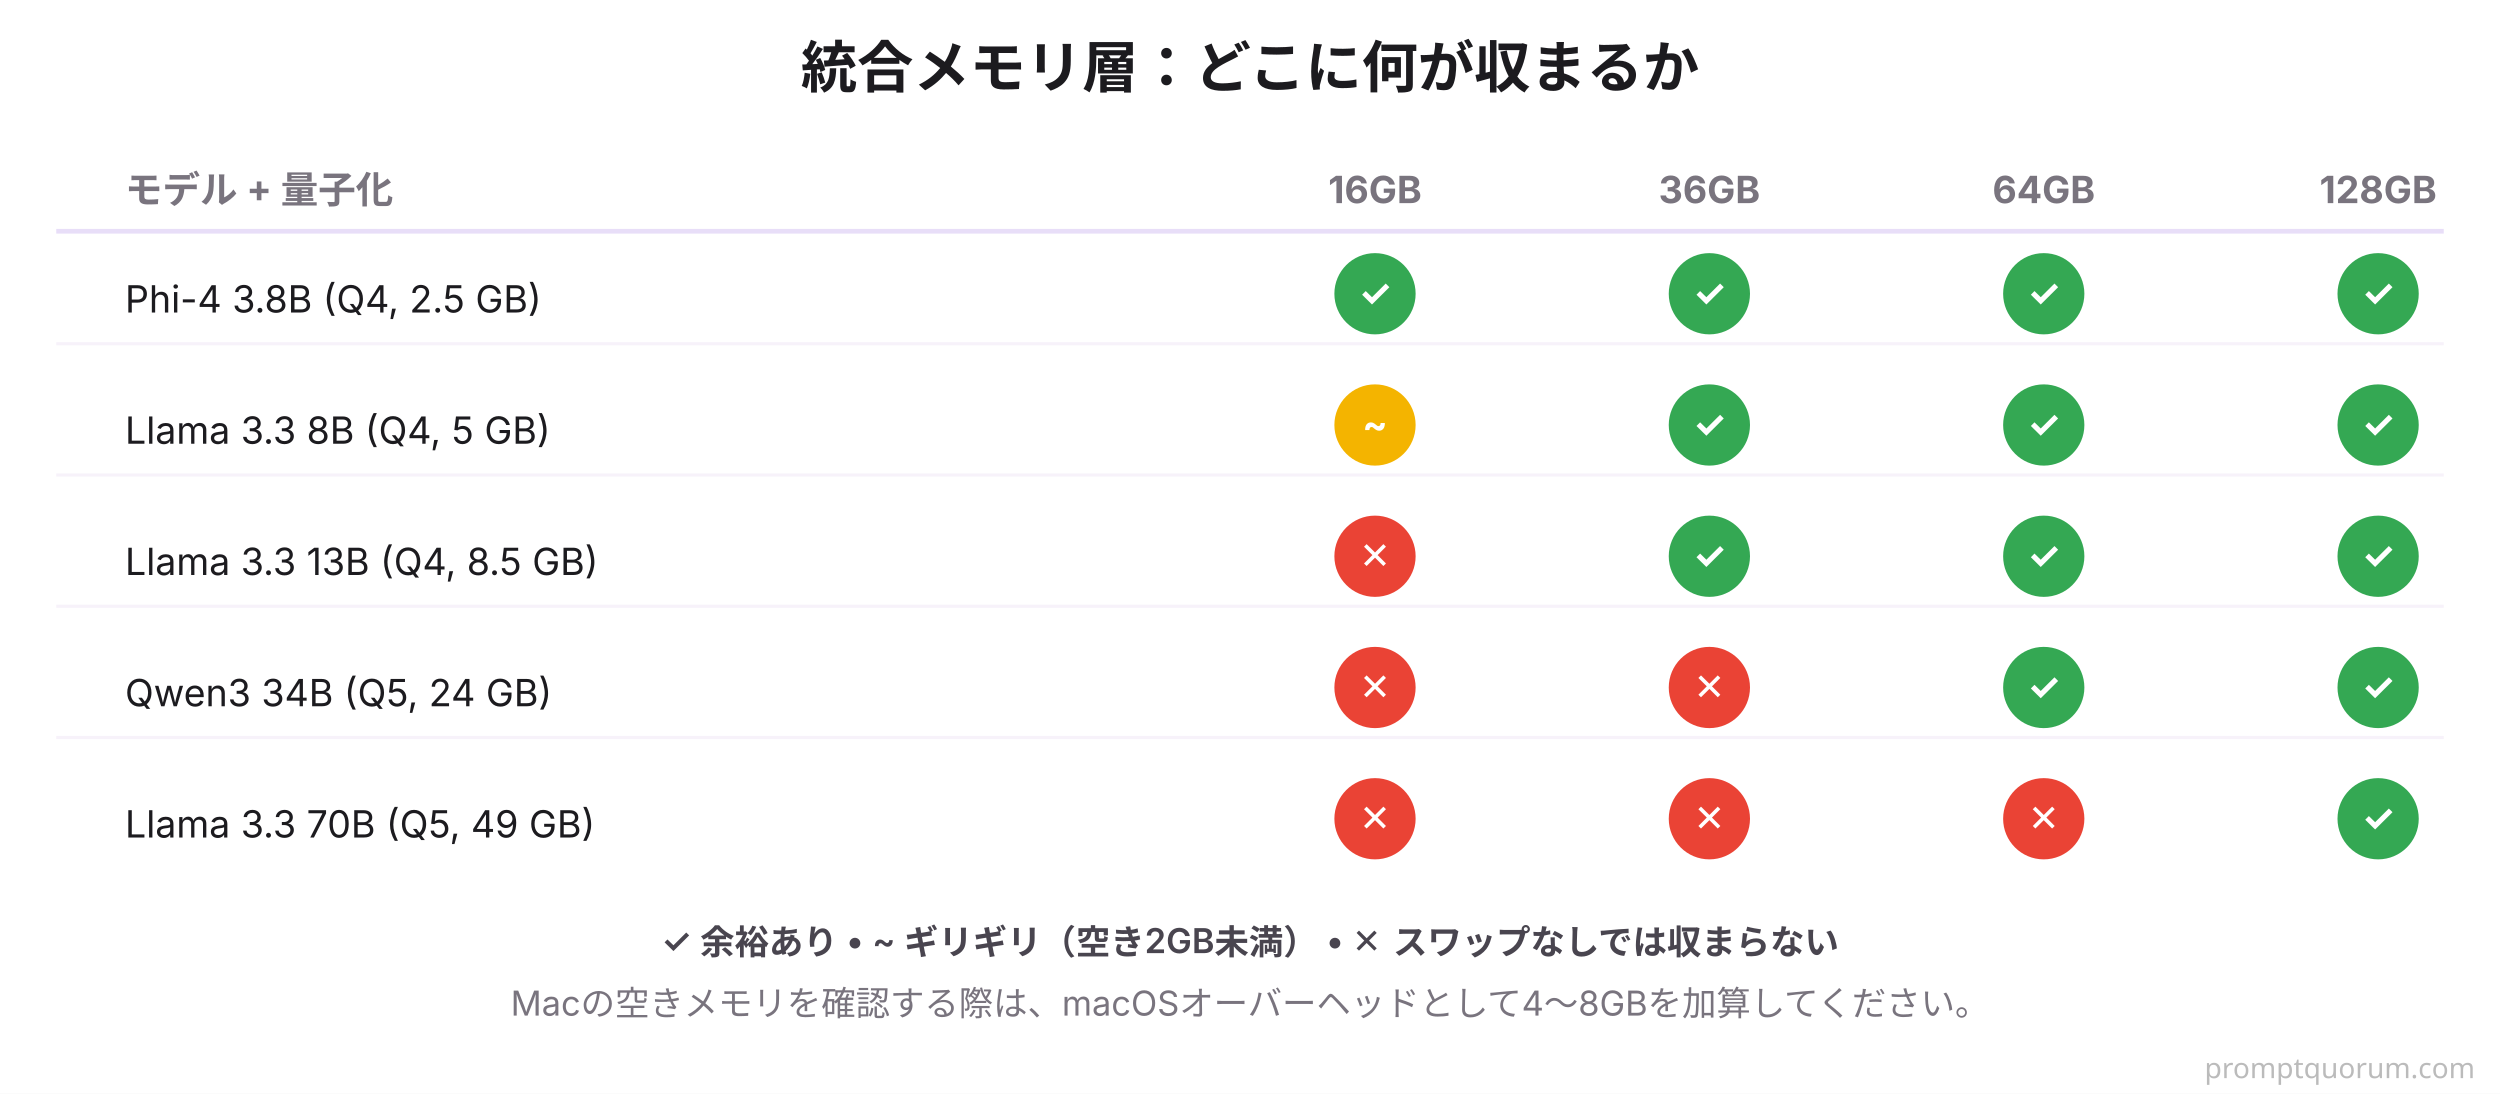
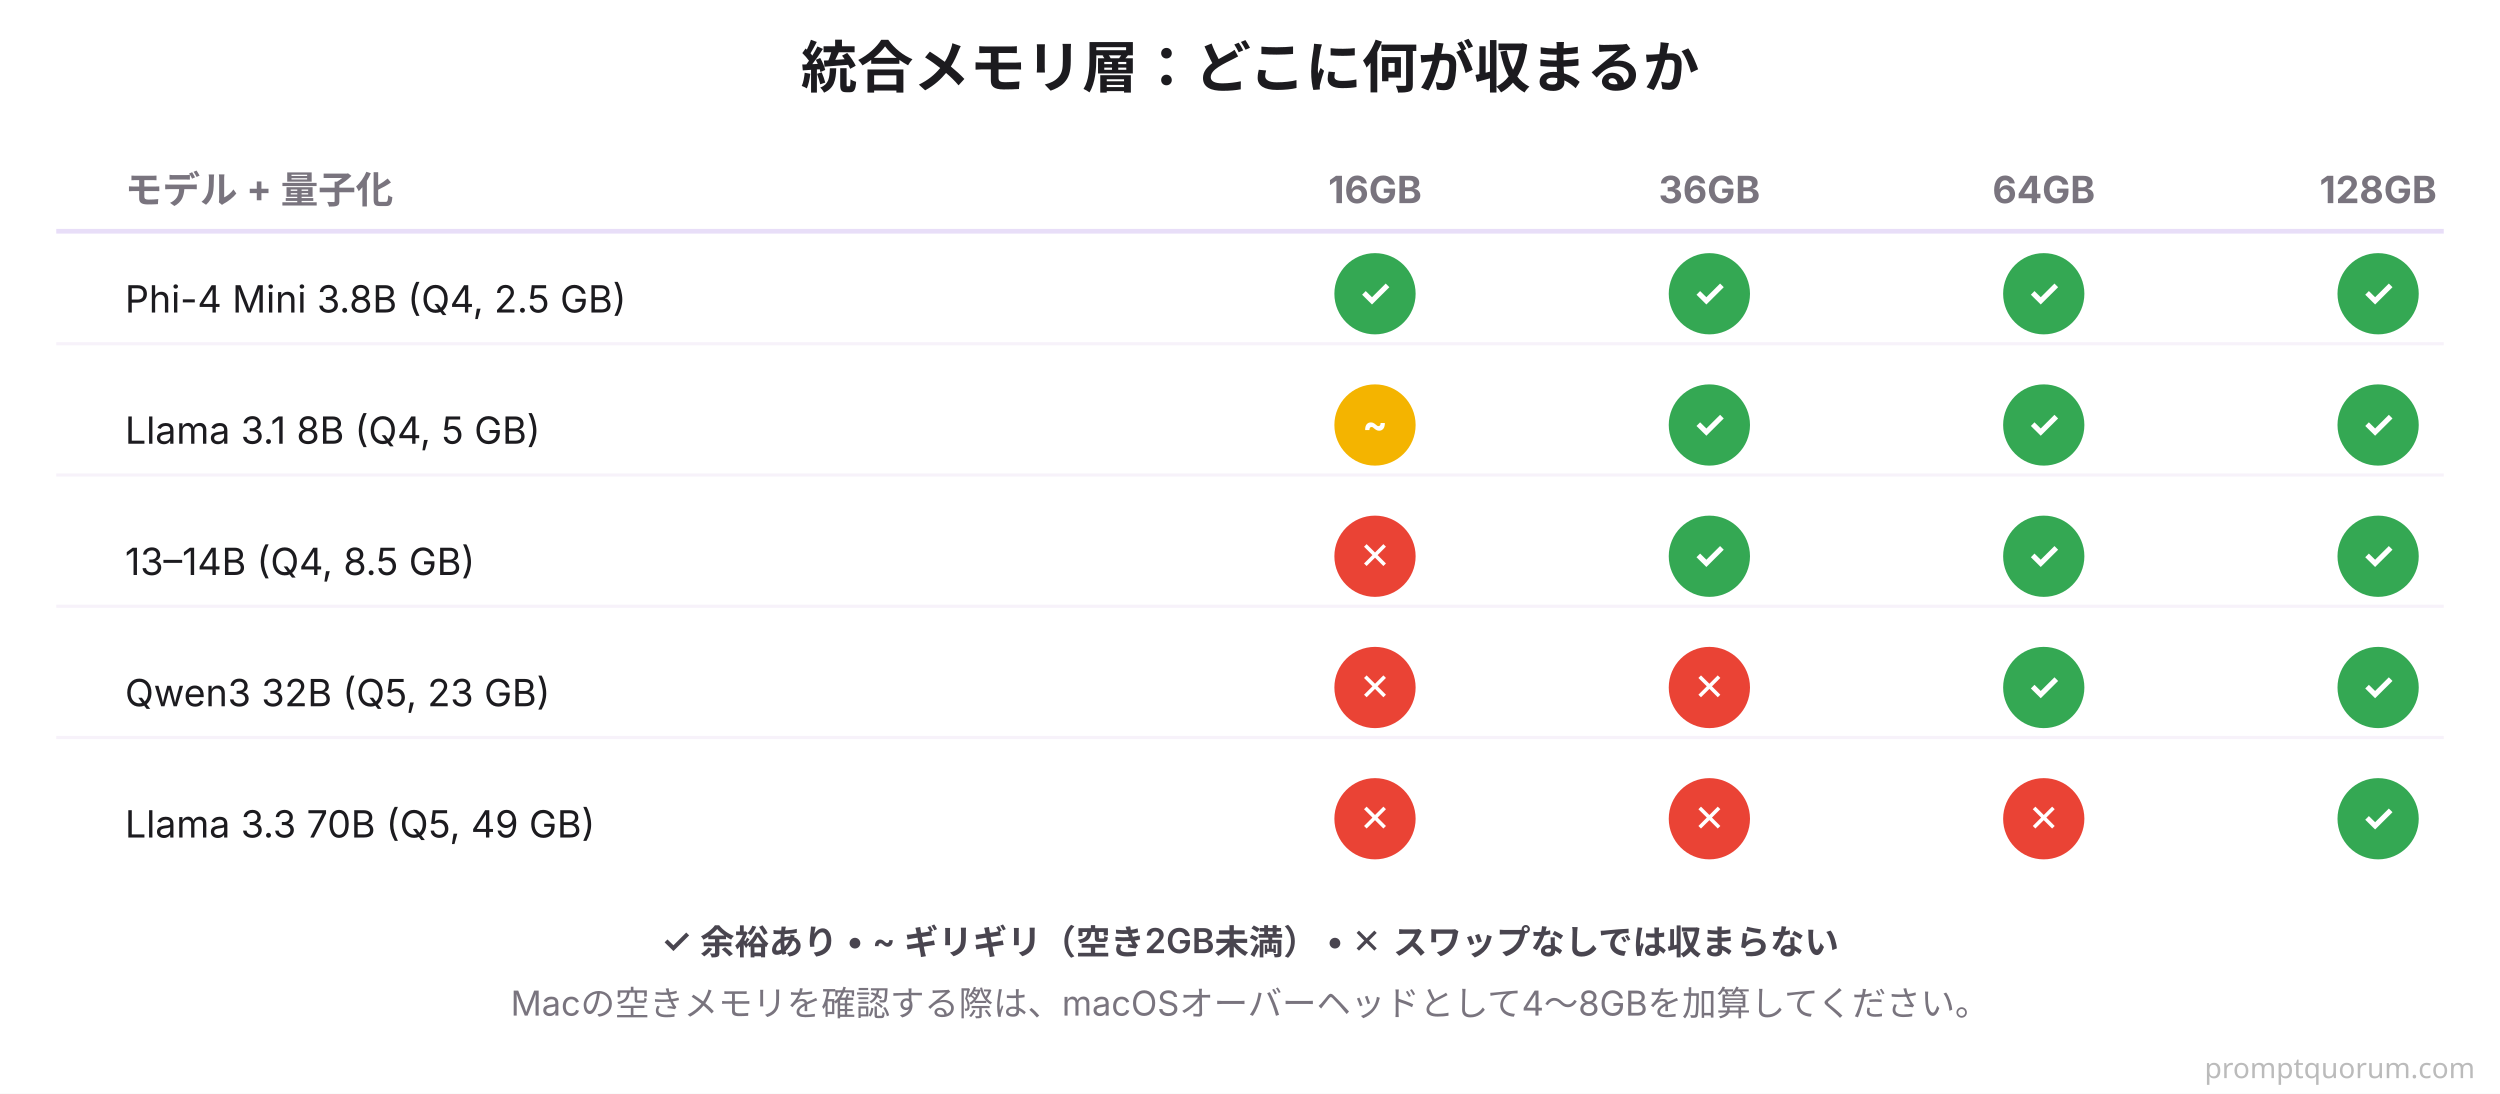
<svg xmlns="http://www.w3.org/2000/svg" viewBox="0 0 800 350" font-family="system-ui, -apple-system, sans-serif">
  <rect width="800" height="350" fill="#FFFFFF" />
  <text x="400" y="28" font-size="18" font-weight="700" fill="#1C1B1F" text-anchor="middle">統合メモリ層：どこに何が収まるか</text>
  <text x="40" y="65" font-size="12" font-weight="700" fill="#79747E">モデル + 量子化</text>
  <text x="440" y="65" font-size="12" font-weight="700" fill="#79747E" text-anchor="middle">16GB</text>
  <text x="547" y="65" font-size="12" font-weight="700" fill="#79747E" text-anchor="middle">36GB</text>
  <text x="654" y="65" font-size="12" font-weight="700" fill="#79747E" text-anchor="middle">64GB</text>
  <text x="761" y="65" font-size="12" font-weight="700" fill="#79747E" text-anchor="middle">128GB</text>
  <line x1="18" y1="74" x2="782" y2="74" stroke="#E8DEF8" stroke-width="1.5" />
-   <text x="40" y="100" font-size="12" fill="#1C1B1F">Phi-4 3.8B (Q4, 2.5 GB)</text>
+   <text x="40" y="100" font-size="12" fill="#1C1B1F">Phi-4 Mini 3.8B (Q4, 2.5 GB)</text>
  <circle cx="440" cy="94" r="13" fill="#34A853" />
  <text x="440" y="98" font-size="12" font-weight="700" fill="#FFFFFF" text-anchor="middle">✓</text>
  <circle cx="547" cy="94" r="13" fill="#34A853" />
  <text x="547" y="98" font-size="12" font-weight="700" fill="#FFFFFF" text-anchor="middle">✓</text>
  <circle cx="654" cy="94" r="13" fill="#34A853" />
  <text x="654" y="98" font-size="12" font-weight="700" fill="#FFFFFF" text-anchor="middle">✓</text>
  <circle cx="761" cy="94" r="13" fill="#34A853" />
  <text x="761" y="98" font-size="12" font-weight="700" fill="#FFFFFF" text-anchor="middle">✓</text>
  <line x1="18" y1="110" x2="782" y2="110" stroke="#F7F2FA" stroke-width="1" />
-   <text x="40" y="142" font-size="12" fill="#1C1B1F">Llama 3.3 8B (Q4, 5 GB)</text>
+   <text x="40" y="142" font-size="12" fill="#1C1B1F">Llama 3.1 8B (Q4, 5 GB)</text>
  <circle cx="440" cy="136" r="13" fill="#F4B400" />
  <text x="440" y="140" font-size="12" font-weight="700" fill="#FFFFFF" text-anchor="middle">~</text>
  <circle cx="547" cy="136" r="13" fill="#34A853" />
  <text x="547" y="140" font-size="12" font-weight="700" fill="#FFFFFF" text-anchor="middle">✓</text>
  <circle cx="654" cy="136" r="13" fill="#34A853" />
  <text x="654" y="140" font-size="12" font-weight="700" fill="#FFFFFF" text-anchor="middle">✓</text>
  <circle cx="761" cy="136" r="13" fill="#34A853" />
  <text x="761" y="140" font-size="12" font-weight="700" fill="#FFFFFF" text-anchor="middle">✓</text>
  <line x1="18" y1="152" x2="782" y2="152" stroke="#F7F2FA" stroke-width="1" />
-   <text x="40" y="184" font-size="12" fill="#1C1B1F">Llama 3.3 13B (Q4, 8.5 GB)</text>
+   <text x="40" y="184" font-size="12" fill="#1C1B1F">13–14B (Q4, 8.5 GB)</text>
  <circle cx="440" cy="178" r="13" fill="#EA4335" />
  <text x="440" y="182" font-size="12" font-weight="700" fill="#FFFFFF" text-anchor="middle">✕</text>
  <circle cx="547" cy="178" r="13" fill="#34A853" />
  <text x="547" y="182" font-size="12" font-weight="700" fill="#FFFFFF" text-anchor="middle">✓</text>
  <circle cx="654" cy="178" r="13" fill="#34A853" />
  <text x="654" y="182" font-size="12" font-weight="700" fill="#FFFFFF" text-anchor="middle">✓</text>
  <circle cx="761" cy="178" r="13" fill="#34A853" />
  <text x="761" y="182" font-size="12" font-weight="700" fill="#FFFFFF" text-anchor="middle">✓</text>
  <line x1="18" y1="194" x2="782" y2="194" stroke="#F7F2FA" stroke-width="1" />
-   <text x="40" y="226" font-size="12" fill="#1C1B1F">Qwen3 34B (Q5, 24 GB)</text>
+   <text x="40" y="226" font-size="12" fill="#1C1B1F">Qwen3 32B (Q5, 23 GB)</text>
  <circle cx="440" cy="220" r="13" fill="#EA4335" />
  <text x="440" y="224" font-size="12" font-weight="700" fill="#FFFFFF" text-anchor="middle">✕</text>
  <circle cx="547" cy="220" r="13" fill="#EA4335" />
  <text x="547" y="224" font-size="12" font-weight="700" fill="#FFFFFF" text-anchor="middle">✕</text>
  <circle cx="654" cy="220" r="13" fill="#34A853" />
  <text x="654" y="224" font-size="12" font-weight="700" fill="#FFFFFF" text-anchor="middle">✓</text>
  <circle cx="761" cy="220" r="13" fill="#34A853" />
  <text x="761" y="224" font-size="12" font-weight="700" fill="#FFFFFF" text-anchor="middle">✓</text>
  <line x1="18" y1="236" x2="782" y2="236" stroke="#F7F2FA" stroke-width="1" />
  <text x="40" y="268" font-size="12" fill="#1C1B1F">Llama 3.3 70B (Q5, 49 GB)</text>
  <circle cx="440" cy="262" r="13" fill="#EA4335" />
  <text x="440" y="266" font-size="12" font-weight="700" fill="#FFFFFF" text-anchor="middle">✕</text>
  <circle cx="547" cy="262" r="13" fill="#EA4335" />
  <text x="547" y="266" font-size="12" font-weight="700" fill="#FFFFFF" text-anchor="middle">✕</text>
  <circle cx="654" cy="262" r="13" fill="#EA4335" />
  <text x="654" y="266" font-size="12" font-weight="700" fill="#FFFFFF" text-anchor="middle">✕</text>
  <circle cx="761" cy="262" r="13" fill="#34A853" />
  <text x="761" y="266" font-size="12" font-weight="700" fill="#FFFFFF" text-anchor="middle">✓</text>
  <text x="400" y="305" font-size="11" font-weight="600" fill="#49454F" text-anchor="middle">✓ 余裕あり • ~ ギリギリ（空き2GB未満） • ✕ スワップなしでは収まらない</text>
  <text x="400" y="325" font-size="11" fill="#79747E" text-anchor="middle">Macの空きメモリを確認する際は、macOSオーバーヘッドとして4〜8GBを加算してください。</text>
  <text x="792" y="345" font-family="system-ui,sans-serif" font-size="9" fill="#BBBBBB" text-anchor="end">promptquorum.com</text>
</svg>
